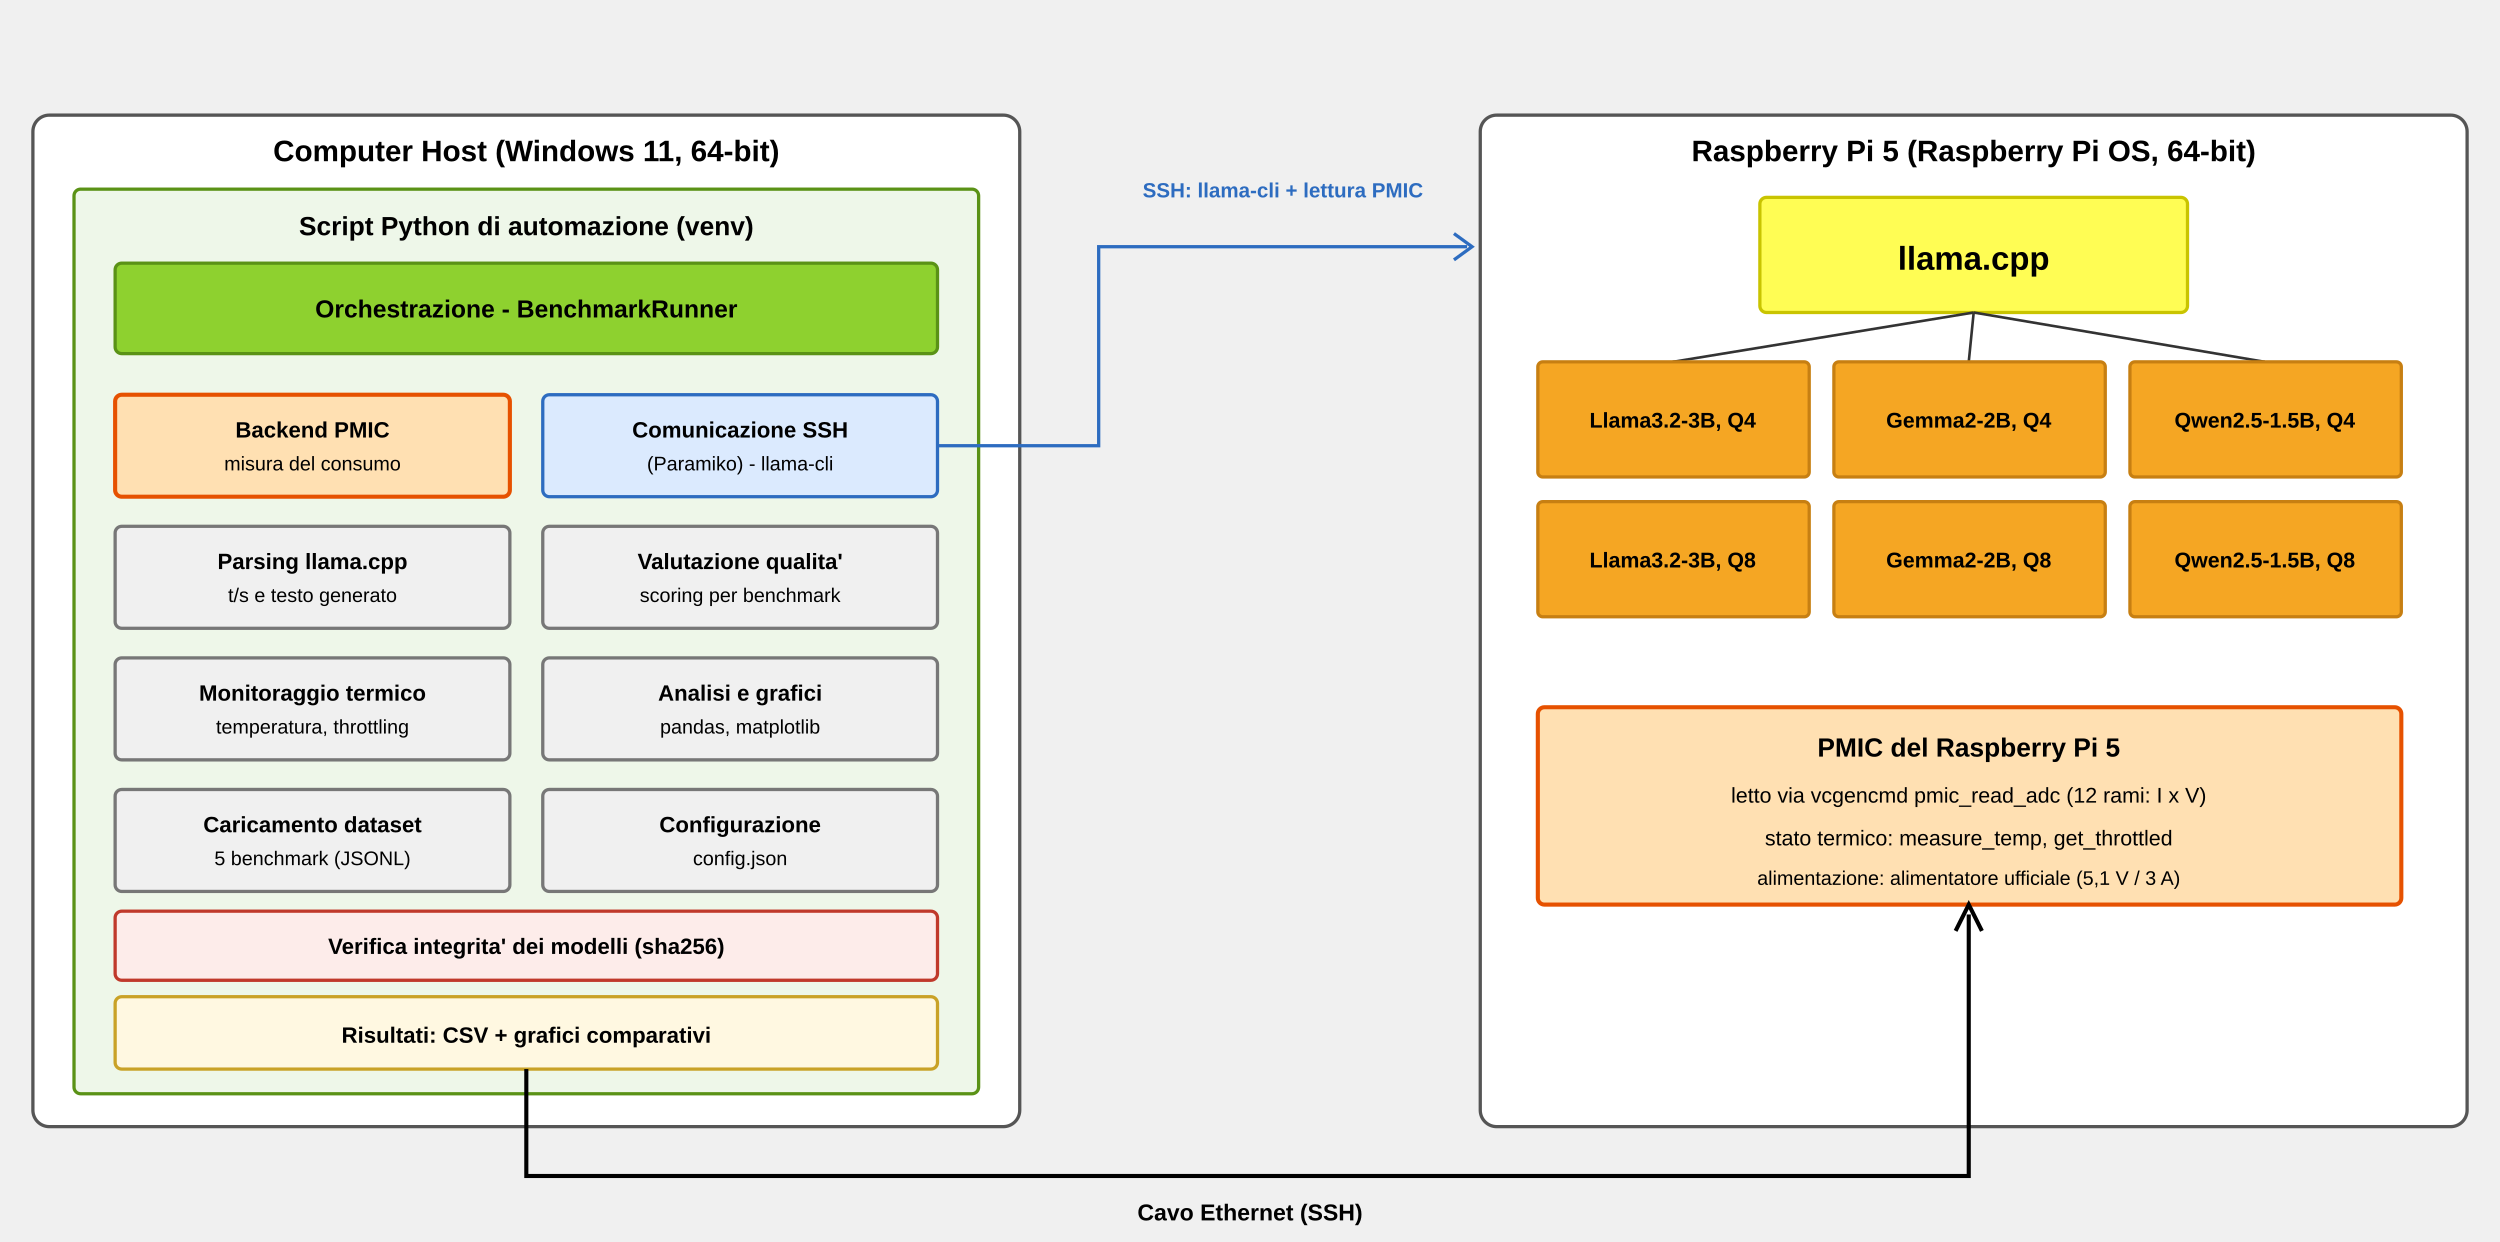
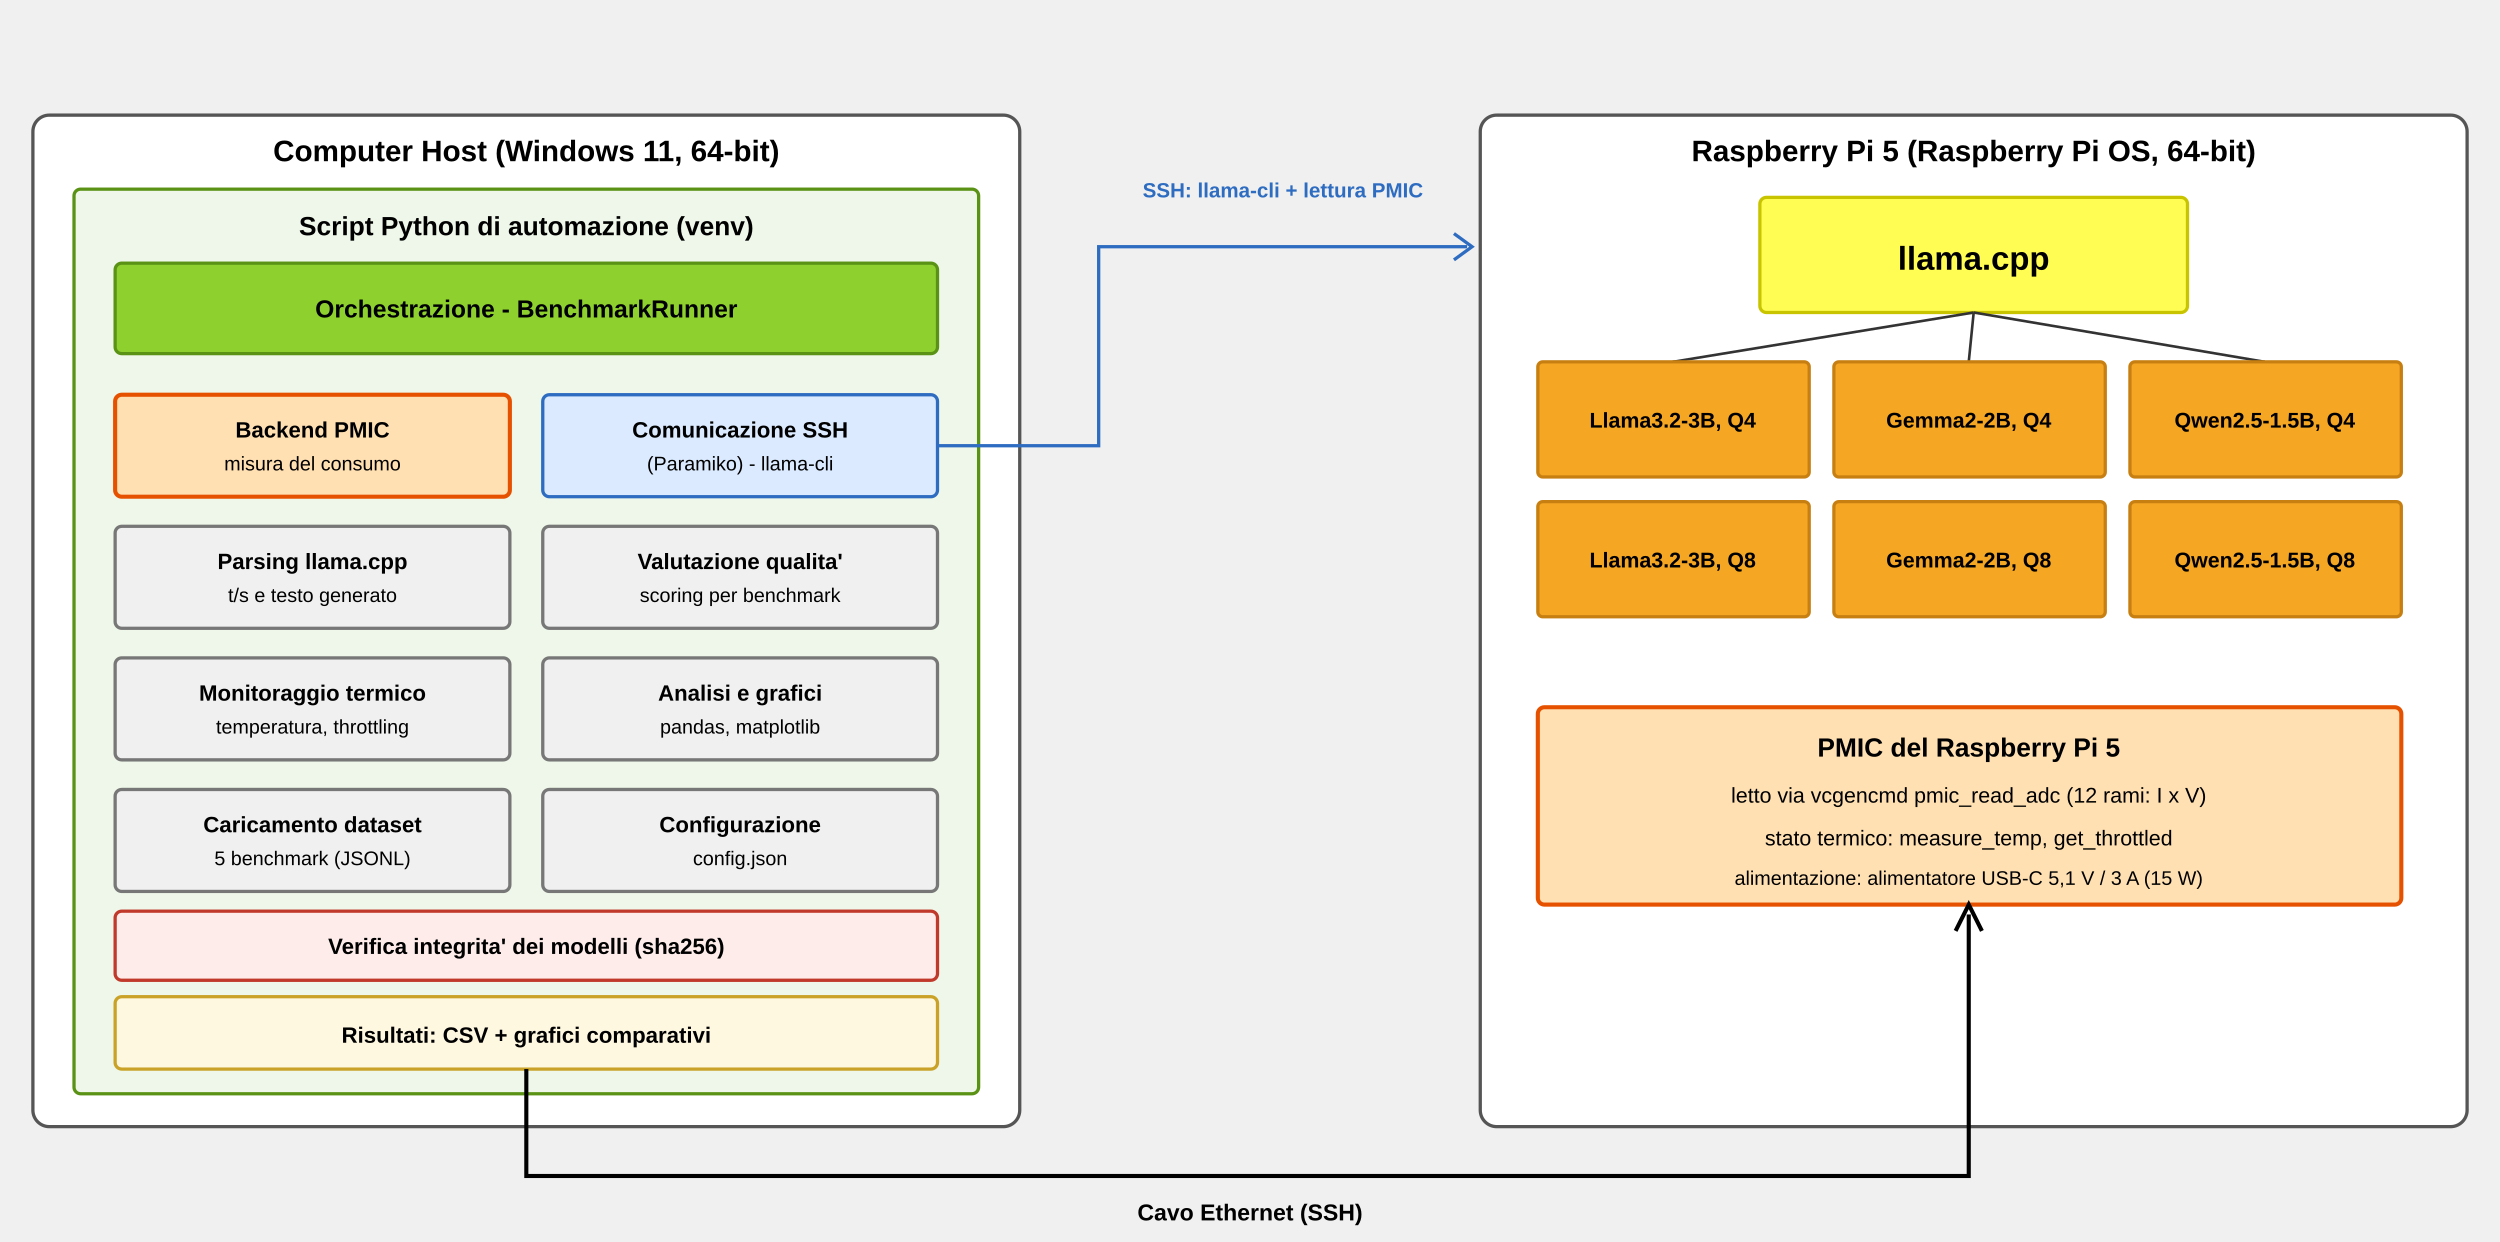
<svg xmlns="http://www.w3.org/2000/svg" viewBox="0 0 1520 755" font-family="Arial, Helvetica, sans-serif">
  <rect x="20" y="70" width="600" height="615" rx="10" fill="#ffffff" stroke="#555" stroke-width="2" />
  <text x="320" y="98" text-anchor="middle" font-size="18" font-weight="bold">Computer Host (Windows 11, 64-bit)</text>
  <rect x="45" y="115" width="550" height="550" rx="4" fill="#eef7e9" stroke="#5a9216" stroke-width="2" />
  <text x="320" y="143" text-anchor="middle" font-size="16" font-weight="bold">Script Python di automazione (venv)</text>
  <rect x="70" y="160" width="500" height="55" rx="4" fill="#8ed12f" stroke="#5a9216" stroke-width="2" />
  <text x="320" y="193" text-anchor="middle" font-size="15" font-weight="bold">Orchestrazione - BenchmarkRunner</text>
  <g font-size="13.5" text-anchor="middle">
    <rect x="70" y="240" width="240" height="62" rx="4" fill="#ffe0b2" stroke="#e65100" stroke-width="2.5" />
    <text x="190" y="266" font-weight="bold">Backend PMIC</text>
    <text x="190" y="286" font-size="12">misura del consumo</text>
    <rect x="330" y="240" width="240" height="62" rx="4" fill="#dbeafe" stroke="#2d6cc0" stroke-width="2" />
    <text x="450" y="266" font-weight="bold">Comunicazione SSH</text>
    <text x="450" y="286" font-size="12">(Paramiko) - llama-cli</text>
    <rect x="70" y="320" width="240" height="62" rx="4" fill="#f0f0f0" stroke="#777" stroke-width="2" />
    <text x="190" y="346" font-weight="bold">Parsing llama.cpp</text>
    <text x="190" y="366" font-size="12">t/s e testo generato</text>
    <rect x="330" y="320" width="240" height="62" rx="4" fill="#f0f0f0" stroke="#777" stroke-width="2" />
    <text x="450" y="346" font-weight="bold">Valutazione qualita'</text>
    <text x="450" y="366" font-size="12">scoring per benchmark</text>
    <rect x="70" y="400" width="240" height="62" rx="4" fill="#f0f0f0" stroke="#777" stroke-width="2" />
    <text x="190" y="426" font-weight="bold">Monitoraggio termico</text>
    <text x="190" y="446" font-size="12">temperatura, throttling</text>
    <rect x="330" y="400" width="240" height="62" rx="4" fill="#f0f0f0" stroke="#777" stroke-width="2" />
    <text x="450" y="426" font-weight="bold">Analisi e grafici</text>
    <text x="450" y="446" font-size="12">pandas, matplotlib</text>
    <rect x="70" y="480" width="240" height="62" rx="4" fill="#f0f0f0" stroke="#777" stroke-width="2" />
    <text x="190" y="506" font-weight="bold">Caricamento dataset</text>
    <text x="190" y="526" font-size="12">5 benchmark (JSONL)</text>
    <rect x="330" y="480" width="240" height="62" rx="4" fill="#f0f0f0" stroke="#777" stroke-width="2" />
    <text x="450" y="506" font-weight="bold">Configurazione</text>
    <text x="450" y="526" font-size="12">config.json</text>
  </g>
  <rect x="70" y="554" width="500" height="42" rx="4" fill="#fdecea" stroke="#c0392b" stroke-width="2" />
  <text x="320" y="580" text-anchor="middle" font-size="13.5" font-weight="bold">Verifica integrita' dei modelli (sha256)</text>
  <rect x="70" y="606" width="500" height="44" rx="4" fill="#fff8e1" stroke="#c9a227" stroke-width="2" />
  <text x="320" y="634" text-anchor="middle" font-size="13.5" font-weight="bold">Risultati: CSV + grafici comparativi</text>
  <rect x="900" y="70" width="600" height="615" rx="10" fill="#ffffff" stroke="#555" stroke-width="2" />
  <text x="1200" y="98" text-anchor="middle" font-size="18" font-weight="bold">Raspberry Pi 5 (Raspberry Pi OS, 64-bit)</text>
  <rect x="1070" y="120" width="260" height="70" rx="4" fill="#fffd54" stroke="#c9c400" stroke-width="2" />
  <text x="1200" y="164" text-anchor="middle" font-size="20" font-weight="bold">llama.cpp</text>
  <line x1="1200" y1="190" x2="1017" y2="220" stroke="#333" stroke-width="1.6" />
  <line x1="1200" y1="190" x2="1197" y2="220" stroke="#333" stroke-width="1.6" />
  <line x1="1200" y1="190" x2="1377" y2="220" stroke="#333" stroke-width="1.6" />
  <g font-size="13" font-weight="bold" text-anchor="middle">
    <rect x="935" y="220" width="165" height="70" rx="3" fill="#f5a623" stroke="#c77f12" stroke-width="2" />
    <text x="1017" y="260">Llama3.2-3B, Q4</text>
    <rect x="1115" y="220" width="165" height="70" rx="3" fill="#f5a623" stroke="#c77f12" stroke-width="2" />
    <text x="1197" y="260">Gemma2-2B, Q4</text>
    <rect x="1295" y="220" width="165" height="70" rx="3" fill="#f5a623" stroke="#c77f12" stroke-width="2" />
    <text x="1377" y="260">Qwen2.5-1.5B, Q4</text>
    <rect x="935" y="305" width="165" height="70" rx="3" fill="#f5a623" stroke="#c77f12" stroke-width="2" />
    <text x="1017" y="345">Llama3.2-3B, Q8</text>
    <rect x="1115" y="305" width="165" height="70" rx="3" fill="#f5a623" stroke="#c77f12" stroke-width="2" />
    <text x="1197" y="345">Gemma2-2B, Q8</text>
    <rect x="1295" y="305" width="165" height="70" rx="3" fill="#f5a623" stroke="#c77f12" stroke-width="2" />
    <text x="1377" y="345">Qwen2.5-1.5B, Q8</text>
  </g>
  <rect x="935" y="430" width="525" height="120" rx="4" fill="#ffe0b2" stroke="#e65100" stroke-width="2.5" />
  <text x="1197" y="460" text-anchor="middle" font-size="16" font-weight="bold">PMIC del Raspberry Pi 5</text>
  <text x="1197" y="488" text-anchor="middle" font-size="13">letto via vcgencmd pmic_read_adc (12 rami: I x V)</text>
  <text x="1197" y="514" text-anchor="middle" font-size="13">stato termico: measure_temp, get_throttled</text>
-   <text x="1197" y="538" text-anchor="middle" font-size="12">alimentazione: alimentatore ufficiale (5,1 V / 3 A)</text>
+   <text x="1197" y="538" text-anchor="middle" font-size="12">alimentazione: alimentatore USB-C 5,1 V / 3 A (15 W)</text>
  <polyline points="320,650 320,715 1197,715 1197,556" fill="none" stroke="#000" stroke-width="2.5" />
  <polyline points="1189,566 1197,550 1205,566" fill="none" stroke="#000" stroke-width="2.5" />
  <polyline points="570,271 668,271 668,150 892,150" fill="none" stroke="#2d6cc0" stroke-width="2" />
  <polyline points="884,142 895,150 884,158" fill="none" stroke="#2d6cc0" stroke-width="2" />
  <text x="760" y="742" text-anchor="middle" font-size="14" font-weight="bold">Cavo Ethernet (SSH)</text>
  <text x="780" y="120" text-anchor="middle" font-size="12.5" fill="#2d6cc0" font-weight="bold">SSH: llama-cli + lettura PMIC</text>
</svg>
